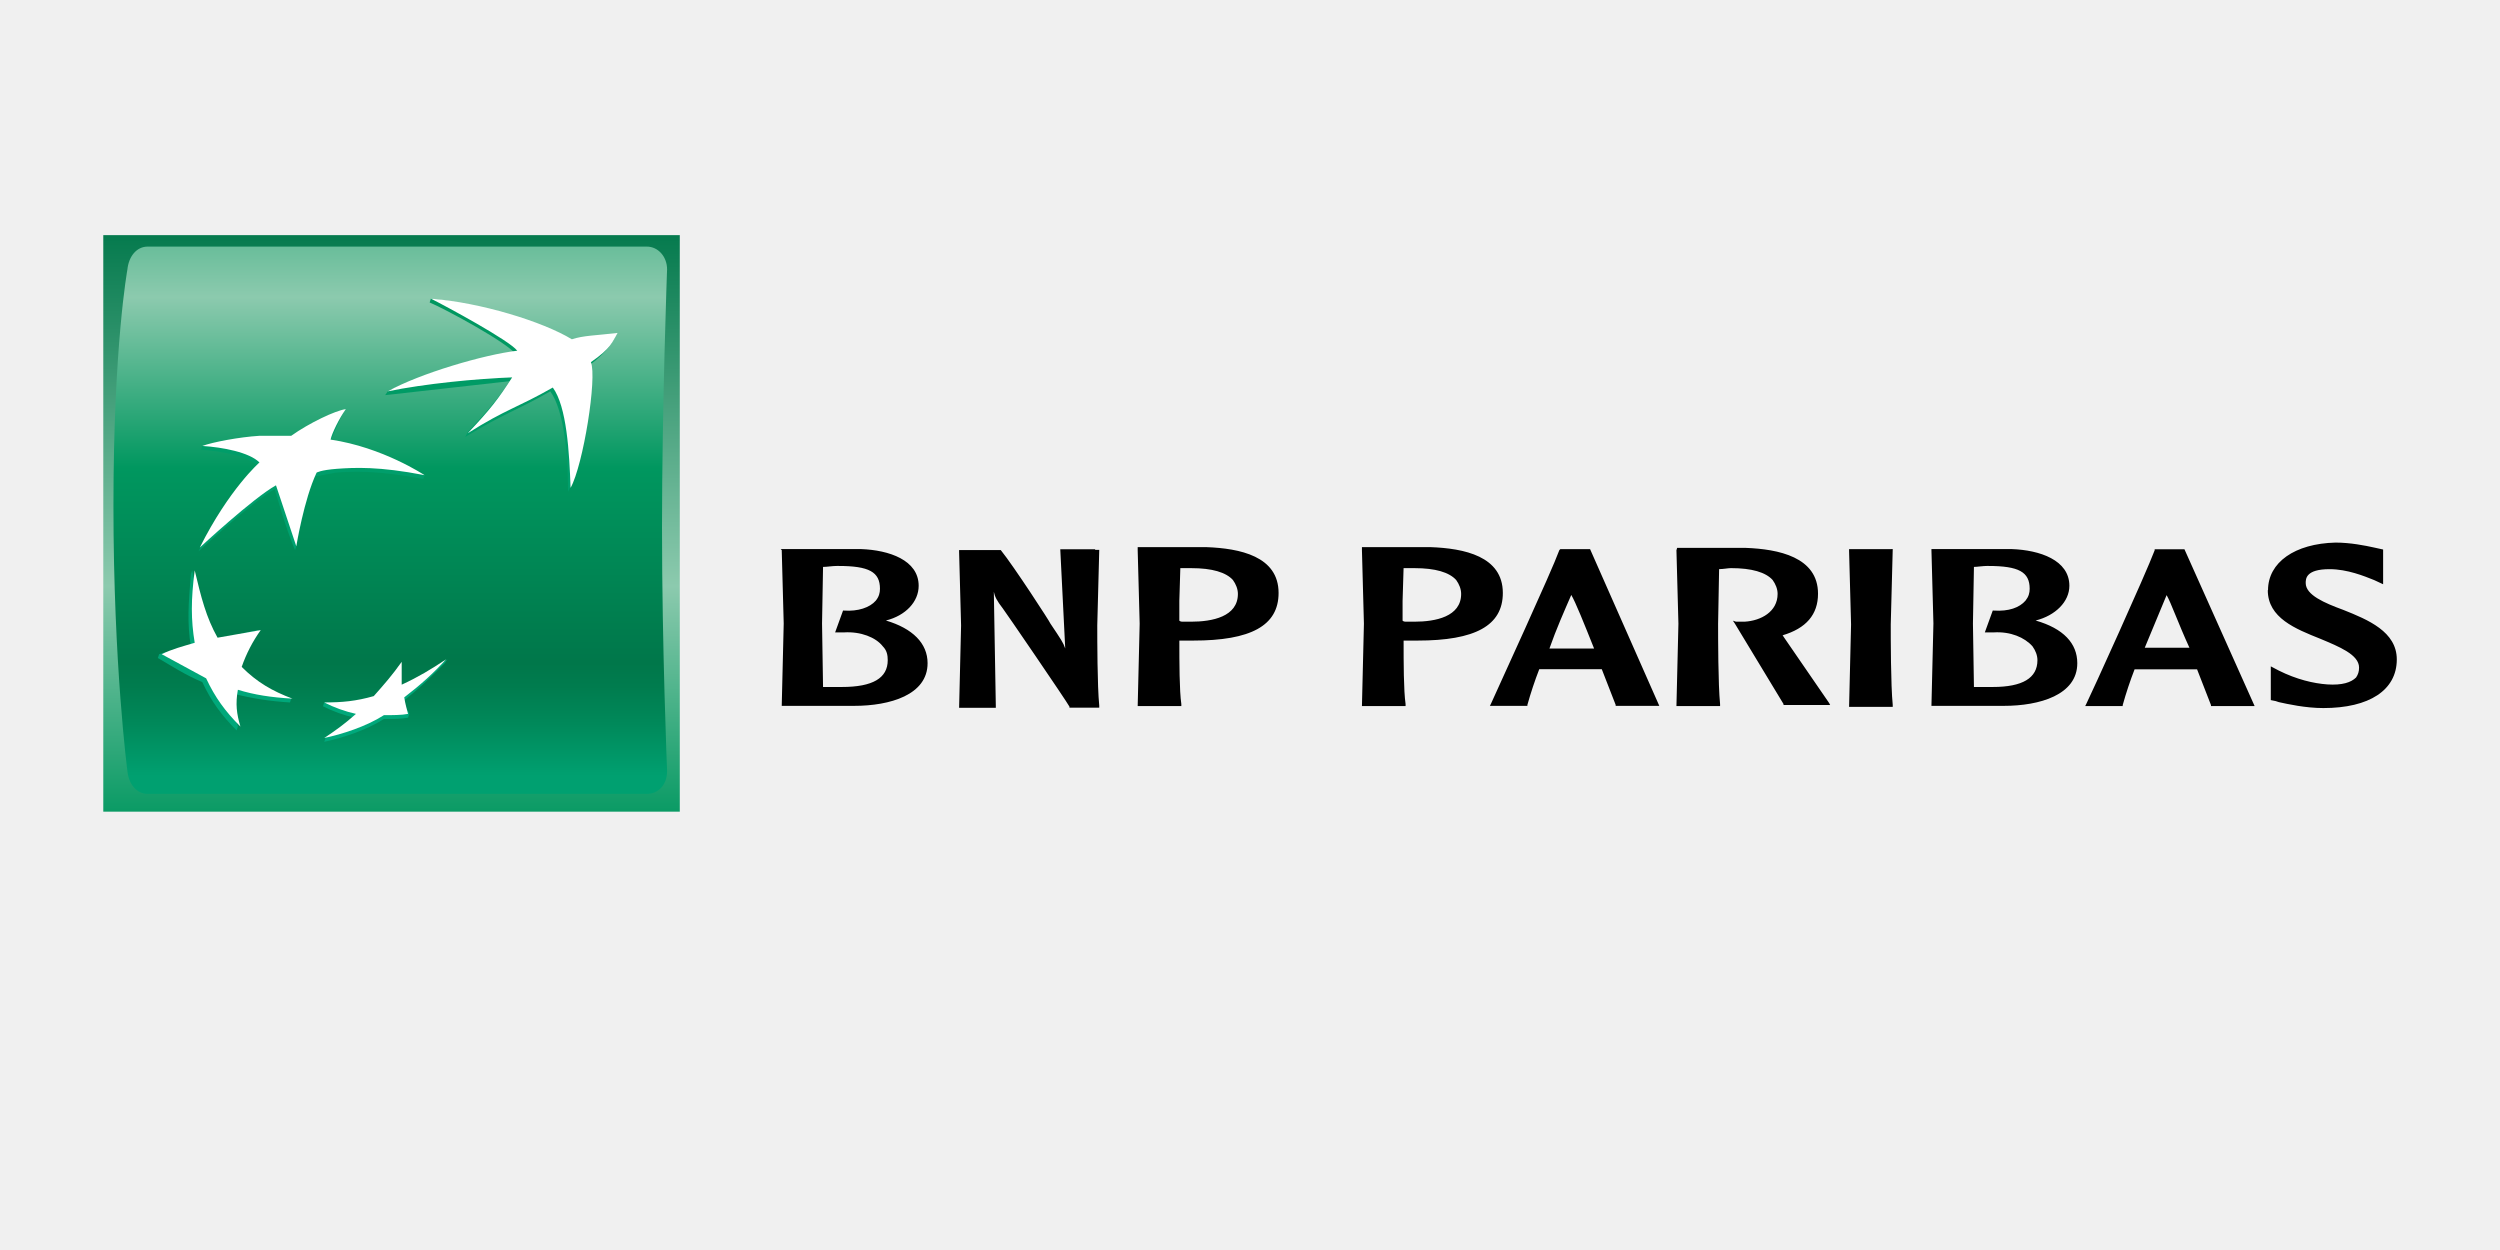
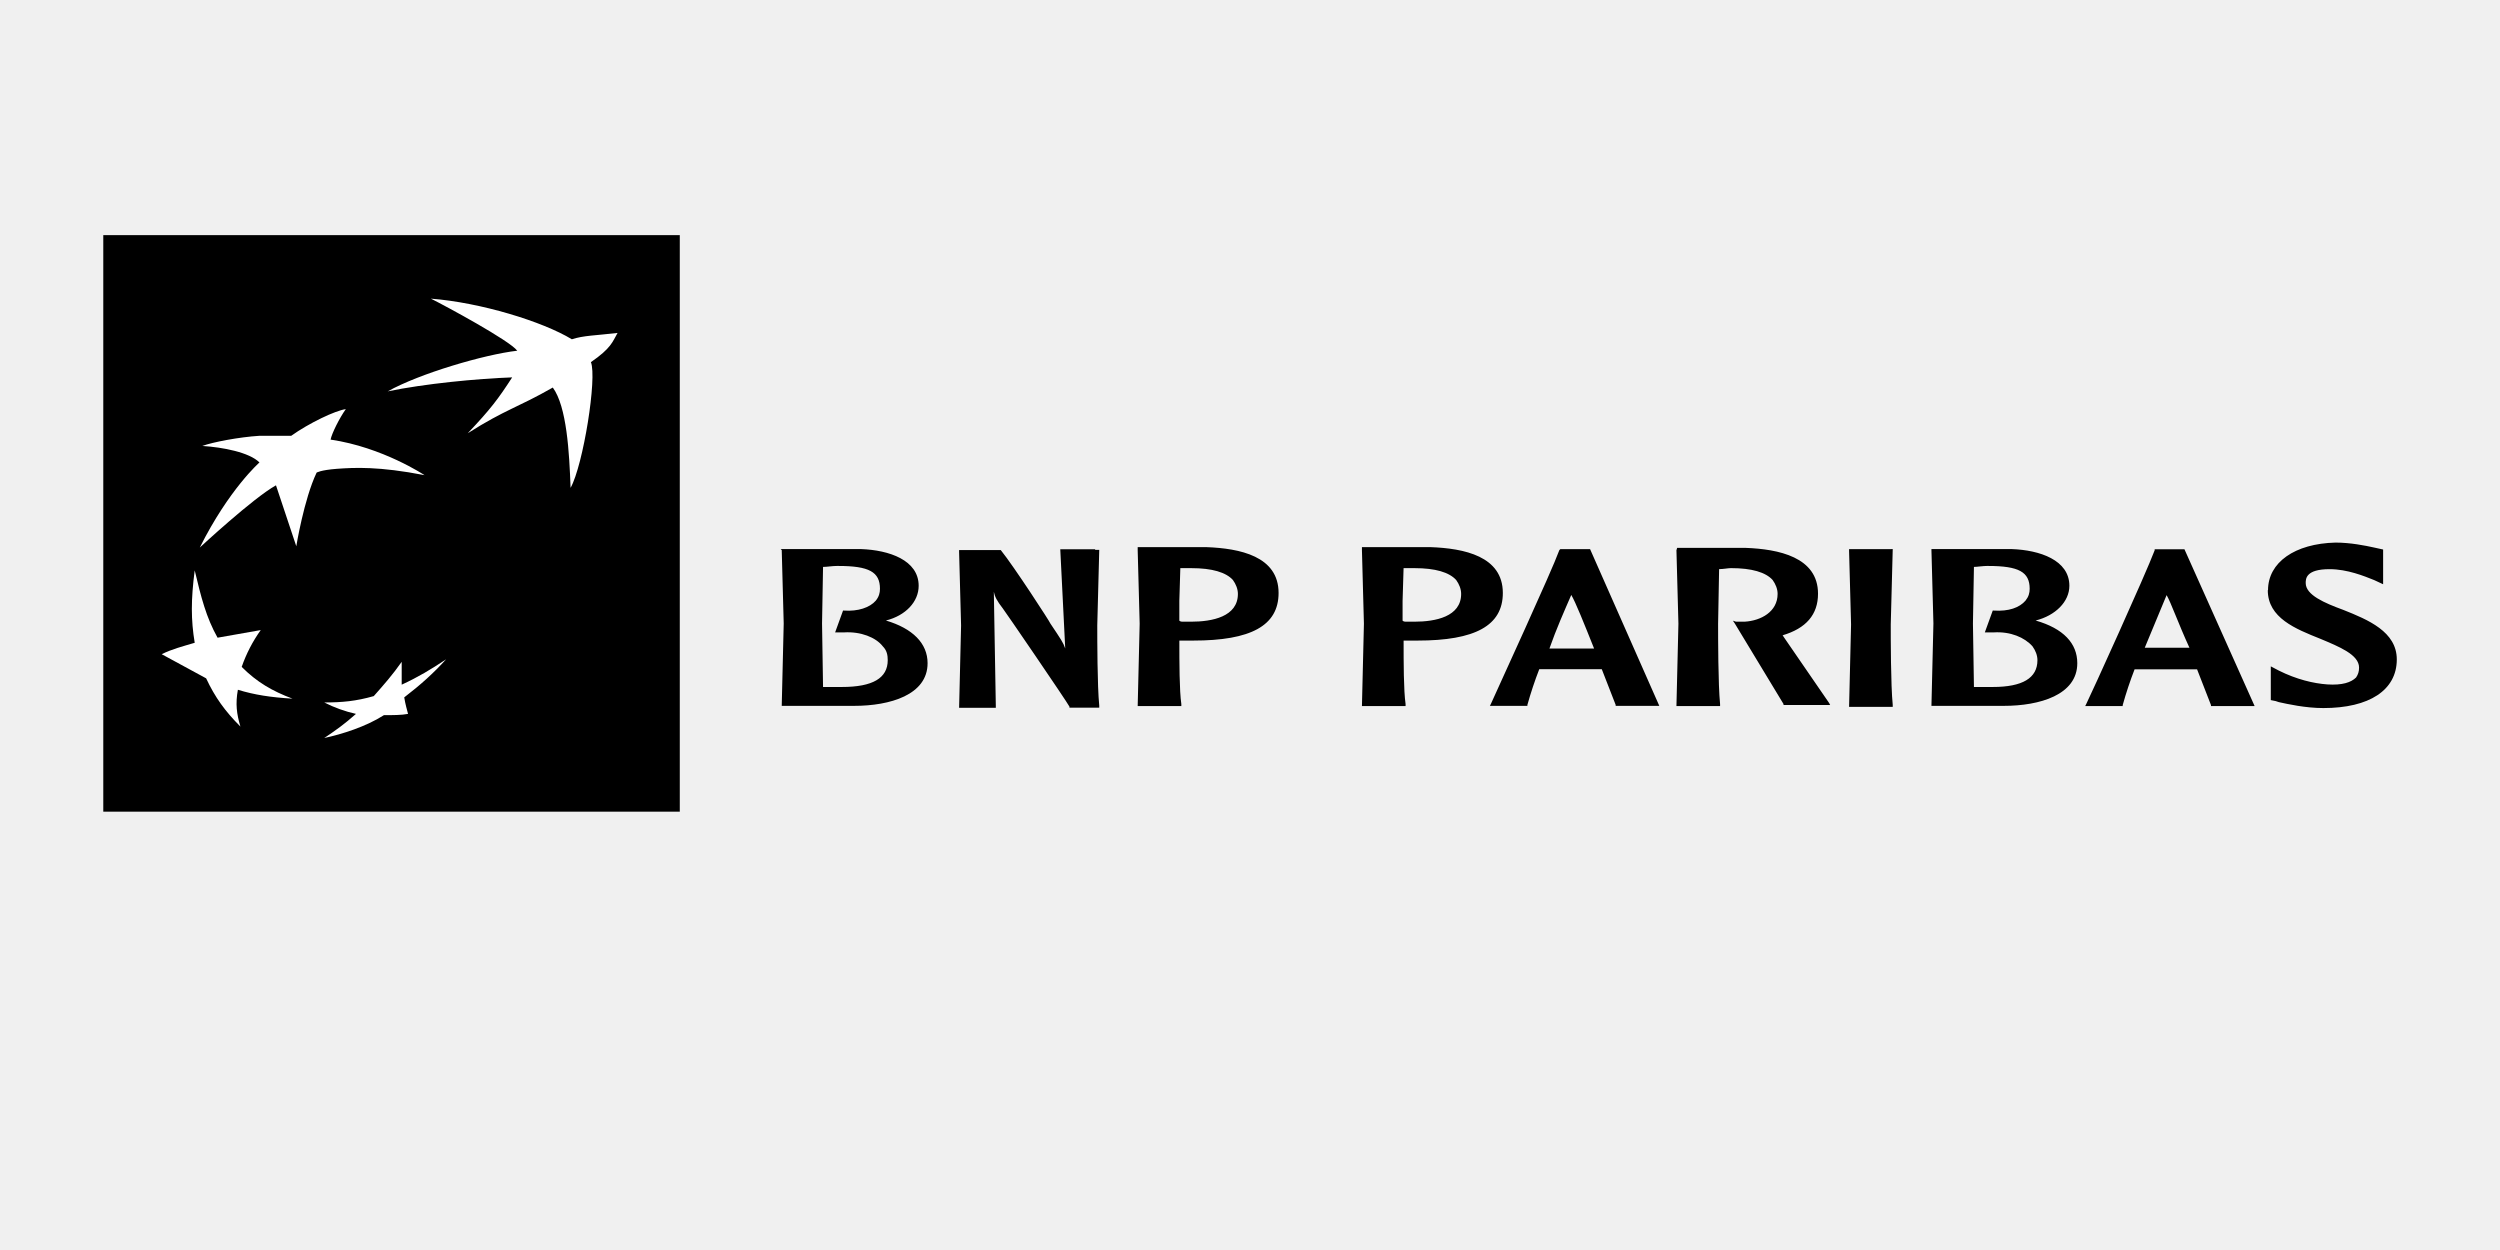
<svg xmlns="http://www.w3.org/2000/svg" xmlns:xlink="http://www.w3.org/1999/xlink" width="120" height="60">
  <defs>
    <linearGradient id="A" x1="0" y1="23.793" x2="0" y2="-24.084" xlink:href="#G">
-       <stop offset="0" stop-color="#00774a" />
-       <stop offset=".6" stop-color="#8ccaae" />
-       <stop offset="1" stop-color="#00975f" />
+       <stop offset="0" stopColor="#00774a" />
+       <stop offset=".6" stopColor="#8ccaae" />
+       <stop offset="1" stopColor="#00975f" />
    </linearGradient>
    <linearGradient id="B" x1="-.072" y1="33.944" x2="-.072" y2="-19.857" xlink:href="#G">
-       <stop offset="0" stop-color="#00975f" />
-       <stop offset=".3" stop-color="#8ccaae" />
-       <stop offset=".55" stop-color="#00975f" />
-       <stop offset=".835" stop-color="#00774a" />
-       <stop offset=".869" stop-color="#007c4e" />
-       <stop offset=".924" stop-color="#00895a" />
-       <stop offset=".994" stop-color="#009e6e" />
-       <stop offset="1" stop-color="#00a070" />
+       <stop offset="0" stopColor="#00975f" />
+       <stop offset=".3" stopColor="#8ccaae" />
+       <stop offset=".55" stopColor="#00975f" />
+       <stop offset=".835" stopColor="#00774a" />
+       <stop offset=".869" stopColor="#007c4e" />
+       <stop offset=".924" stopColor="#00895a" />
+       <stop offset=".994" stopColor="#009e6e" />
+       <stop offset="1" stopColor="#00a070" />
    </linearGradient>
    <linearGradient id="C" x1="8.546" y1="-16.886" x2="8.546" y2="17.93" xlink:href="#G">
-       <stop offset="0" stop-color="#00a97c" />
-       <stop offset="1" stop-color="#00975f" />
+       <stop offset="0" stopColor="#00a97c" />
+       <stop offset="1" stopColor="#00975f" />
    </linearGradient>
    <linearGradient id="D" x1="-13.055" y1="-16.888" x2="-13.055" y2="17.938" xlink:href="#G">
-       <stop offset="0" stop-color="#00a97c" />
-       <stop offset="1" stop-color="#00975f" />
+       <stop offset="0" stopColor="#00a97c" />
+       <stop offset="1" stopColor="#00975f" />
    </linearGradient>
    <linearGradient id="E" x1="-6.326" y1="-16.88" x2="-6.326" y2="17.925" xlink:href="#G">
-       <stop offset="0" stop-color="#00a97c" />
-       <stop offset="1" stop-color="#00975f" />
+       <stop offset="0" stopColor="#00a97c" />
+       <stop offset="1" stopColor="#00975f" />
    </linearGradient>
    <linearGradient id="F" x1="-.508" y1="-16.885" x2="-.508" y2="17.924" xlink:href="#G">
-       <stop offset="0" stop-color="#00a97c" />
-       <stop offset="1" stop-color="#00975f" />
+       <stop offset="0" stopColor="#00a97c" />
+       <stop offset="1" stopColor="#00975f" />
    </linearGradient>
    <linearGradient id="G" gradientUnits="userSpaceOnUse" />
  </defs>
  <symbol id="H" viewBox="-22.7 -22.7 45.4 45.4">
    <path d="M22.7-22.7h-45.4v45.4h45.4z" fill="url(#A)" />
    <path d="M21.3-.3c0-9.5.4-19.2.4-19.2 0-1.1-.7-1.8-1.6-1.8h-39.3c-.9 0-1.5.8-1.6 1.8 0 0-1.1 8.3-1.1 20.9S-20.8 20-20.8 20c.1 1 .7 1.8 1.6 1.8h39.3c.9 0 1.6-.8 1.6-1.8 0 .1-.4-10.8-.4-20.3z" fill="url(#B)" />
    <path d="M12.5 10.4C9.7 8.8 8.9 8.7 5.8 6.8l.2.4c1.6 1.7 2.3 2.5 3.3 4l-9.8-1.1.2.3c2.6 1.3 7.6 2.6 10.1 2.9-.6.9-5.6 3.6-6.8 4.1l.1.3c3.8-.4 8.8-2.2 10.9-3.5.9.3 1.9.3 3.6.5 0 0-.3-1-2.1-2.3.5-1.2-.6-8.1-1.6-9.9 0 2.8-.3 6.4-1.4 7.9z" fill="url(#C)" />
    <path d="M-8-14.1l.1.3c-1.5.6-3 1-4.2 2.2a11.43 11.43 0 0 0 1.5 2.9l.1.3c-1.3-.2-2.4-.7-3.5-.9-.9 1.5-1.2 3.6-1.7 5.6l-.1-.3c-.2-2.3-.3-3.9 0-5.7-.9-.3-1.7-.3-2.5-.6l-.1-.3c1.2-.7 2.1-1.3 3.5-1.9.7-1.5 1.5-2.6 2.7-3.8l.1.3c-.2.9-.5 1.6-.4 2.6 1.6-.4 2.9-.6 4.5-.7z" fill="url(#D)" />
    <path d="M-3.8 8.7s-.6-1.1-1.1-2.5H-5c3.5-.5 6.8-1.9 7.6-2.4l-.1-.3c-3.7.7-5.6.6-6.9.5L-6 3.7C-6.8 2-7.3-.8-7.5-1.8l-.1-.3c-.7 1.6-1.6 4.8-1.6 4.8-1.8-1-6-4.9-6-4.9 2.3 4.6 4.7 6.7 4.7 6.7-.8.8-2.9 1.2-4.5 1.3l.1.3c1 .3 3 .4 4.3.5h2.5c1.4 1 3.5 2 4.3 2.1z" fill="url(#E)" />
    <path d="M.6-11.2c-.7-1-1.4-1.8-2.2-2.7-1.2-.3-2.6-.2-3.7-.2l-.1-.3a10.64 10.64 0 0 1 2.5-.9c-.7-.6-1.6-1.1-2.3-1.6l-.1-.3c1.4.3 3.3.9 4.7 1.8.7 0 1.4 0 1.9.1l.1.3c-.1.3-.4.5-.5 1 1.3 1 2.2 1.9 3.3 3l.2.3C3.3-11.4 2-12.5.8-13.1l-.2 1.9z" fill="url(#F)" />
    <path d="M12.7 10.7C9.9 9.1 9 9 6 7.1 7.8 9 8.4 9.8 9.5 11.5c-2.8-.1-6.9-.5-9.8-1.1 2.5 1.4 7.6 2.9 10.2 3.2-.6.8-5.6 3.5-6.8 4.1 3.9-.3 8.8-1.8 11.1-3.2.9.3 1.9.3 3.6.5-.4-.7-.5-1.2-2.1-2.3.5-1.2-.6-8.1-1.6-9.9-.1 2.8-.3 6.4-1.4 7.9zM-7.8-13.8c-1.6.6-2.8 1.3-4 2.5a11.43 11.43 0 0 0 1.5 2.9l-3.4-.6c-.9 1.6-1.3 3.2-1.8 5.3-.3-2.3-.3-3.9 0-5.7-1-.3-1.8-.5-2.6-.9l3.5-1.9c.7-1.5 1.5-2.6 2.7-3.8-.3 1-.4 1.8-.2 2.9 1.3-.4 2.6-.6 4.3-.7zM-3.6 9c-.5-.7-1.1-1.9-1.2-2.4C-.7 6 2.6 3.8 2.6 3.8c-3.6.7-5.5.6-6.9.5-1.3-.1-1.6-.3-1.6-.3-1-2.1-1.6-5.8-1.6-5.8L-9.1 3c-1.8-1-6-4.9-6-4.9 2.3 4.6 4.7 6.7 4.7 6.7-.8.8-2.9 1.2-4.5 1.3.8.3 2.9.7 4.5.8h2.5c1.4 1 3.5 2 4.3 2.1zM.8-10.9c-.7-1-1.4-1.8-2.2-2.7-1.4-.4-2.5-.5-3.9-.5a10.64 10.64 0 0 1 2.5-.9c-.9-.8-1.6-1.3-2.5-1.9 1.4.3 3.3.9 4.7 1.8.7 0 1.4 0 1.9.1-.1.4-.2.7-.3 1.3 1.3 1 2.3 1.9 3.3 3-1.2-.8-2.2-1.4-3.5-2v1.8z" fill="#fff" />
  </symbol>
  <g transform="translate(-1.677)">
    <use transform="matrix(.609521 0 0 -.609521 20.47062 25.12382)" y="-22.7" x="-22.7" height="45.4" width="45.4" xlink:href="#H" />
    <path d="M39.2 26.404l.095 3.524-.095 3.953h3.477c1.714 0 3.524-.524 3.524-2.048 0-.952-.714-1.667-2-2.048.952-.238 1.572-.905 1.572-1.667 0-1.238-1.43-1.714-2.762-1.762h-3.86zm2.715.762c1.476 0 2 .286 2 1.095 0 .2-.048.38-.2.57-.286.333-.857.524-1.524.476h-.048l-.38 1.048h.43c.8-.048 1.524.238 1.857.667.2.2.238.43.238.667 0 .857-.714 1.286-2.2 1.286h-.905l-.048-3.048.048-2.715c.2 0 .43-.048.714-.048zm12.333-.8H52.57l.238 4.762c-.095-.286-.2-.43-.714-1.2 0-.048-1.762-2.762-2.38-3.524h-2v.095l.095 3.524-.095 3.953h1.762v-.095l-.095-5.477c.048.238.143.43.43.8.048.048 3.048 4.43 3.2 4.715v.048h1.43v-.095c-.095-.952-.095-3.2-.095-3.858l.095-3.62h-.2zm2.038.048l.095 3.524-.095 3.953h2.095v-.095c-.095-.667-.095-2-.095-3.048h.667c2.762 0 4.096-.714 4.096-2.286 0-1.762-1.857-2.143-3.477-2.2h-3.286zm2.572.857c1 0 1.667.2 2 .57.143.2.238.43.238.667 0 1.095-1.238 1.333-2.238 1.333h-.43s-.095 0-.143-.048v-.952l.048-1.572h.524zm8.192-.857l.095 3.524-.095 3.953h2.095v-.095c-.095-.667-.095-2-.095-3.048h.667c2.762 0 4.096-.714 4.096-2.286 0-1.762-1.857-2.143-3.477-2.2H67.05zm2.524.857c1 0 1.667.2 2 .57.143.2.238.43.238.667 0 1.095-1.238 1.333-2.238 1.333h-.43s-.095 0-.143-.048v-.952l.048-1.572h.524zm7-.914l-.048.048c-.38 1.048-2.905 6.524-3.286 7.382l-.048.095h1.8v-.048a18.33 18.33 0 0 1 .57-1.714h3l.667 1.714v.048h2.095L78 26.357h-.048zm.524 2.2c.2.333.62 1.38 1.095 2.572H76.05c.333-.952.714-1.8 1.048-2.572zm5.048-2.143l.095 3.524-.095 3.953h2.095v-.095c-.095-.952-.095-3.2-.095-3.858l.048-2.62c.2 0 .43-.048.57-.048 1 0 1.667.2 2 .57.143.2.238.43.238.667 0 .857-.8 1.286-1.572 1.333H85l-.143-.048.095.143 2.334 3.858v.048h2.238l-.048-.095-2.2-3.2s0-.048-.048-.048c1.143-.333 1.714-1 1.714-2 0-1.762-1.905-2.143-3.477-2.2H82.18zm10.287-.057h-2v.095l.095 3.524-.095 3.953h2.095v-.095c-.095-.952-.095-3.2-.095-3.858l.095-3.62zm1.953.047l.095 3.524-.095 3.953h3.477c1.714 0 3.524-.524 3.524-2.048 0-.952-.667-1.667-2-2.048.952-.238 1.62-.905 1.62-1.667 0-1.238-1.43-1.714-2.762-1.762h-3.858zm2.715.762c1.476 0 2 .286 2 1.095 0 .2-.048.38-.2.57-.286.333-.8.524-1.524.476h-.048l-.38 1.048h.43c.8-.048 1.476.238 1.857.667.143.2.238.43.238.667 0 .857-.714 1.286-2.143 1.286h-.905l-.048-3.048.048-2.715c.143 0 .43-.048.667-.048zm9.43-.8h-1.43v.048c-.43 1.143-3.048 6.905-3.286 7.382l-.048.095h1.8v-.048a18.33 18.33 0 0 1 .57-1.714h3l.667 1.714v.048h2.095zm-.857 2.2c.2.333.57 1.38 1.095 2.524h-2.143l1.048-2.524zm4.857-.237c0 1.333 1.333 1.857 2.524 2.334.905.38 1.857.762 1.857 1.38 0 .2-.048.333-.143.476-.238.238-.667.38-1.38.333-.667-.048-1.476-.238-2.334-.667l-.38-.2v1.62l.238.048.143.048c.43.095 1.286.286 2.143.286 2.2 0 3.524-.857 3.524-2.334 0-1.333-1.38-1.905-2.572-2.38-.905-.333-1.8-.714-1.8-1.286 0-.2 0-.667 1.143-.667.857 0 1.667.333 2.143.524l.43.2v-1.667l-.43-.095c-.43-.095-1.143-.238-1.857-.238-1.953.048-3.238.952-3.238 2.286z" />
  </g>
</svg>
